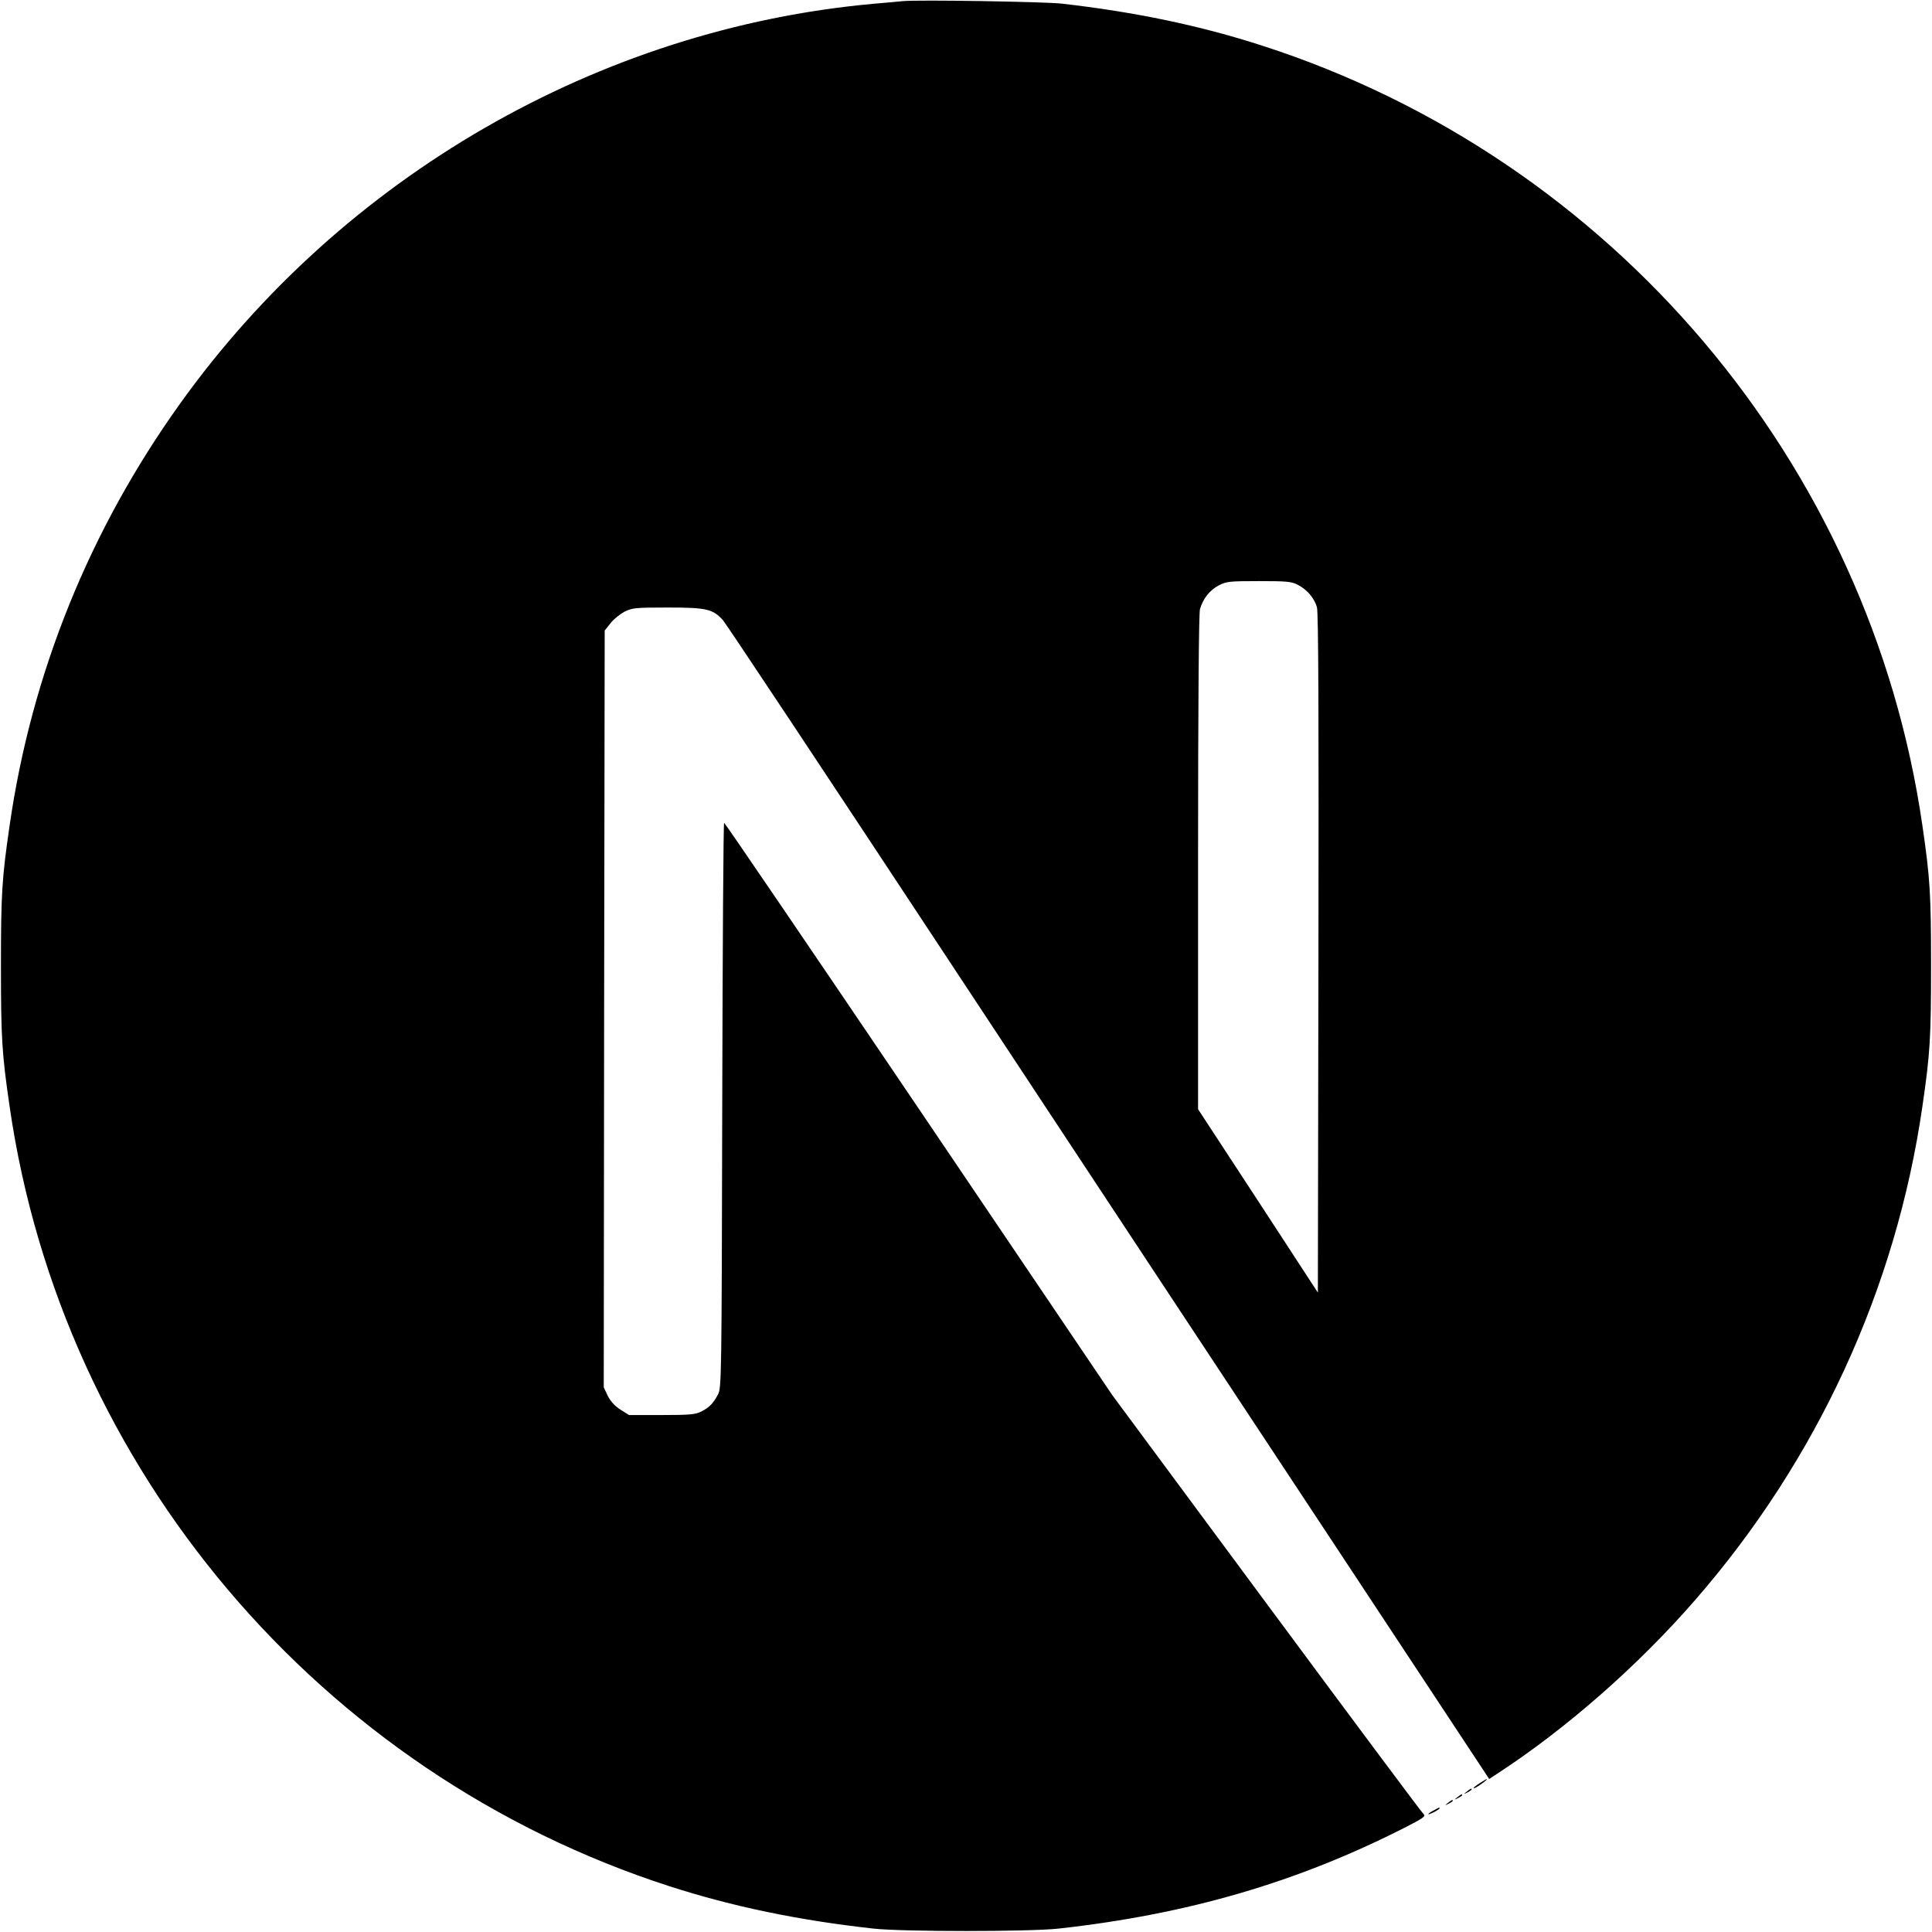
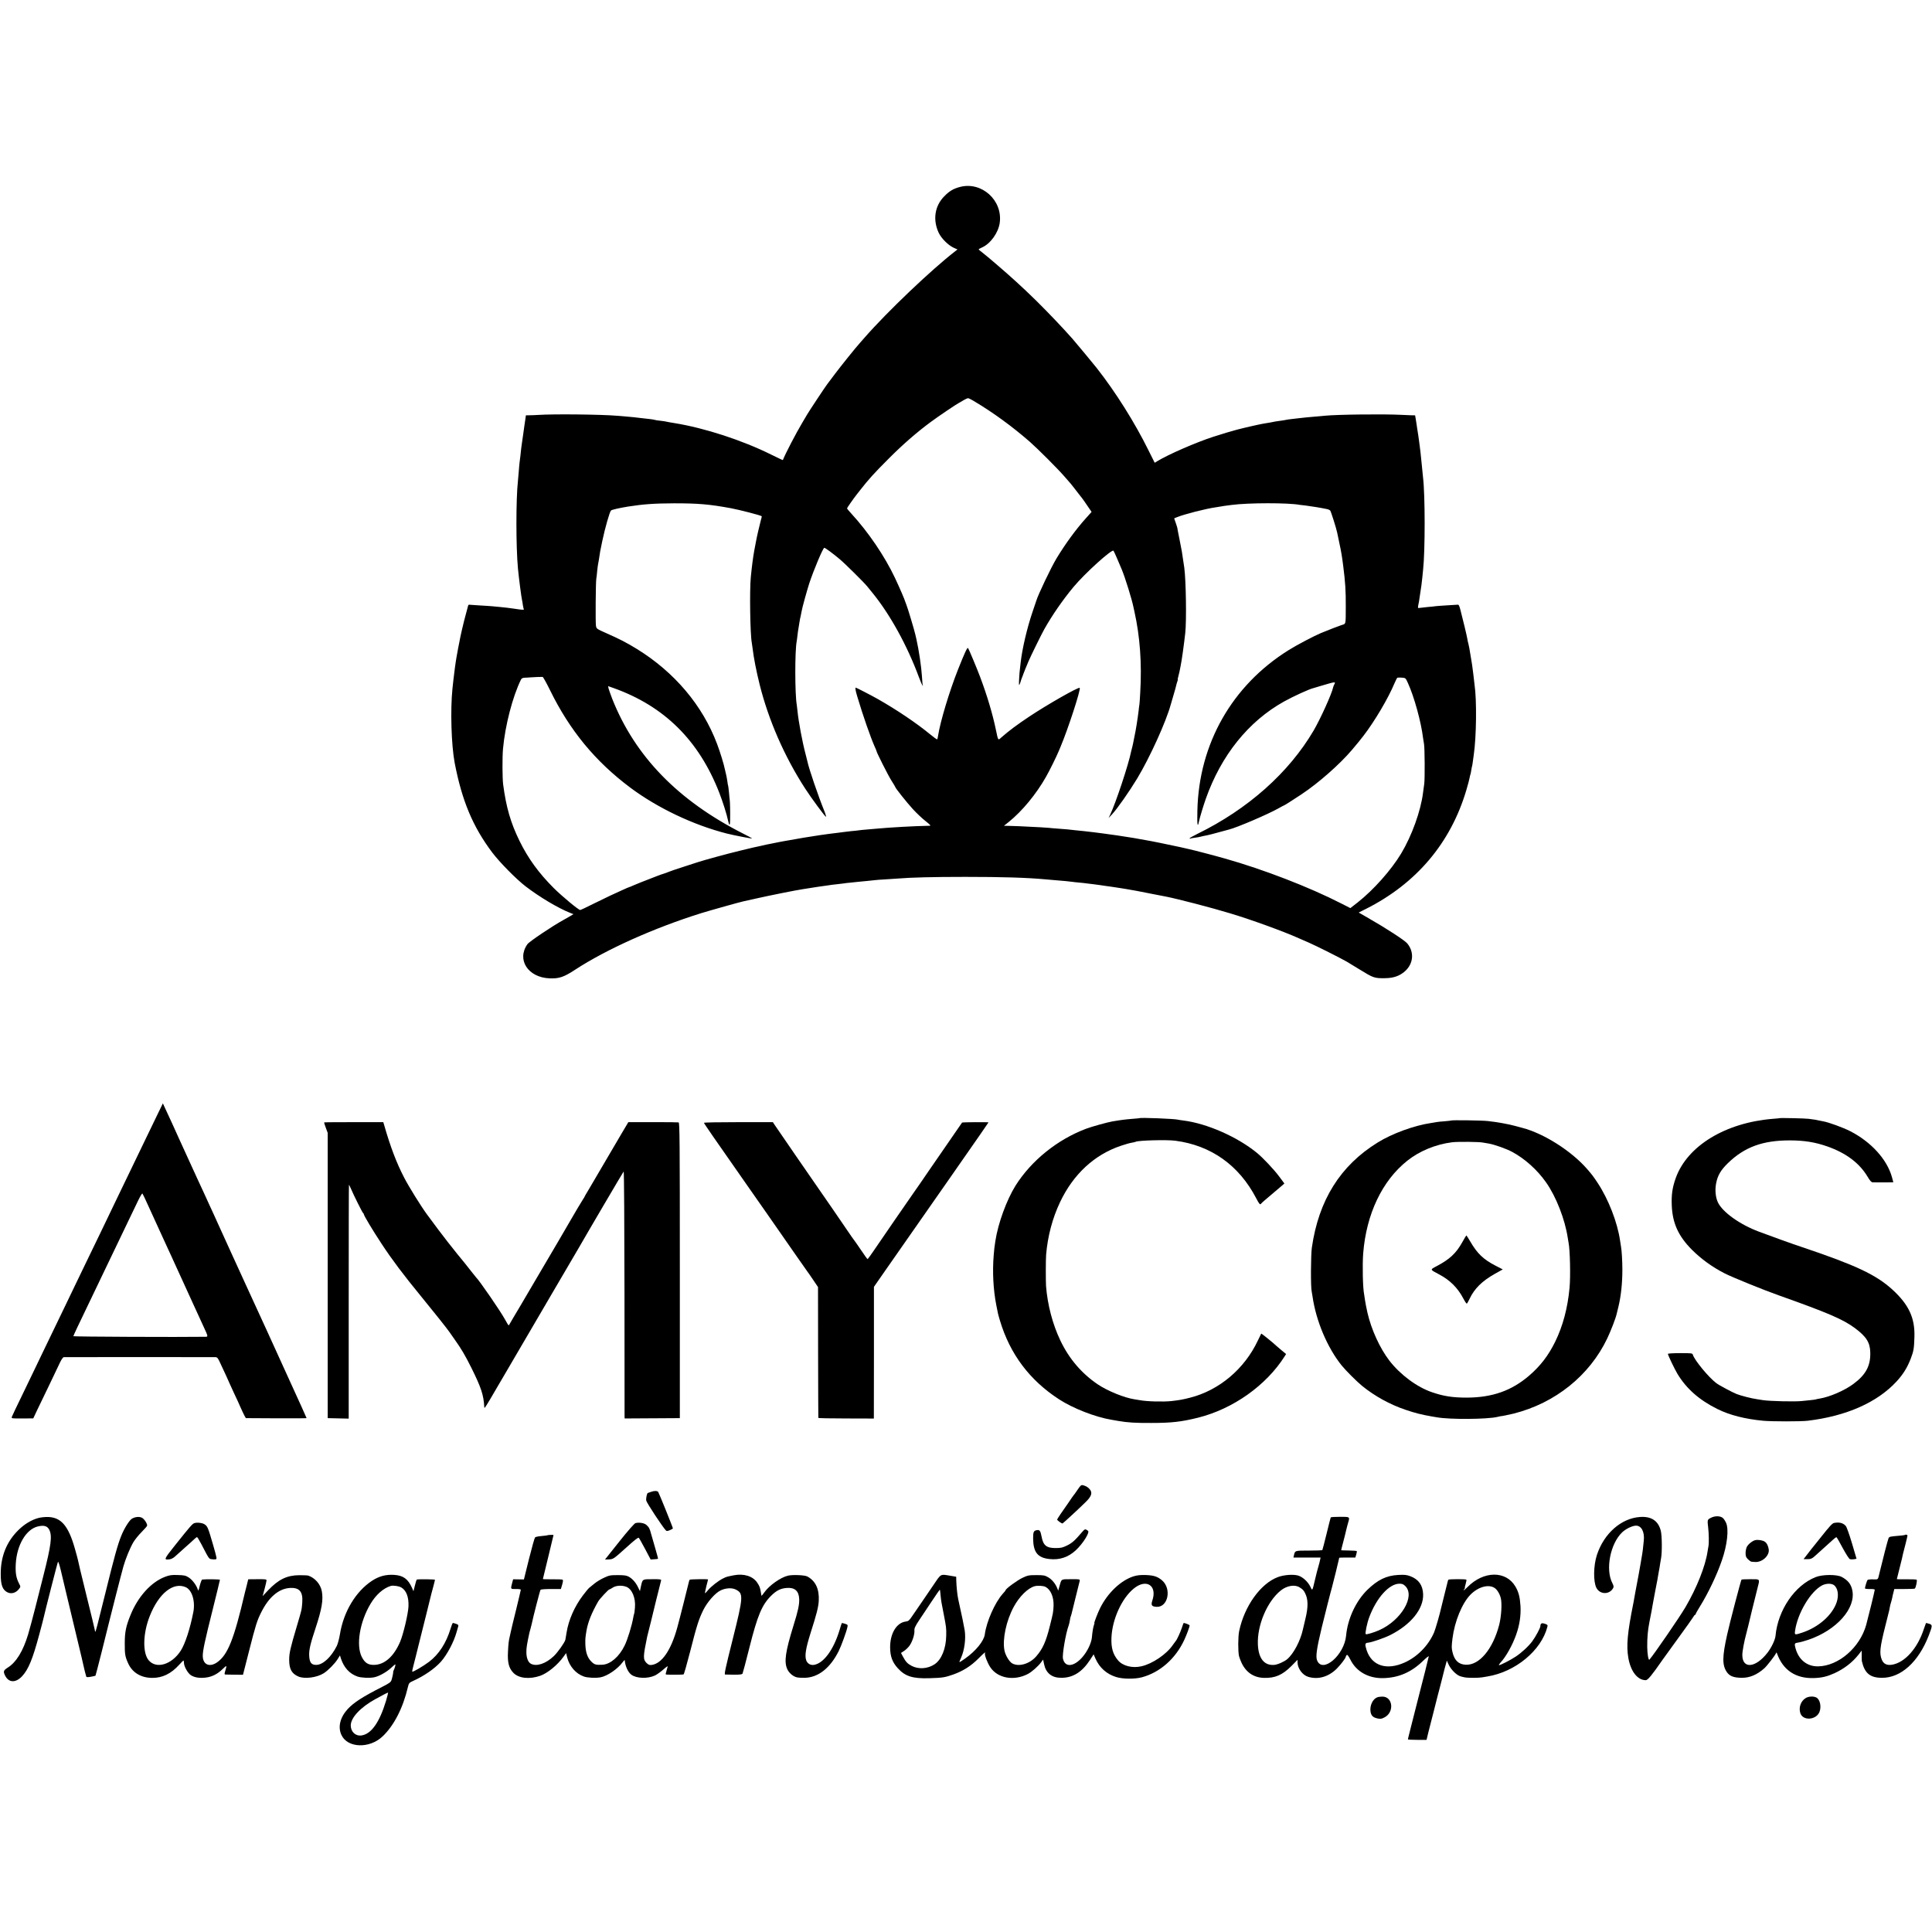
- <svg xmlns="http://www.w3.org/2000/svg" version="1.0" width="1024pt" height="1024pt" viewBox="0 0 1024 1024" preserveAspectRatio="xMidYMid meet">
-   <g transform="translate(0,1024) scale(0.1,-0.1)" fill="#000000" stroke="none">
-     <path d="M4785 10234 c-22 -2 -92 -9 -155 -14 -1453 -131 -2814 -915 -3676 -2120 -480 -670 -787 -1430 -903 -2235 -41 -281 -46 -364 -46 -745 0 -381 5 -464 46 -745 278 -1921 1645 -3535 3499 -4133 332 -107 682 -180 1080 -224 155 -17 825 -17 980 0 687 76 1269 246 1843 539 88 45 105 57 93 67 -8 6 -383 509 -833 1117 l-818 1105 -1025 1517 c-564 834 -1028 1516 -1032 1516 -4 1 -8 -673 -10 -1496 -3 -1441 -4 -1499 -22 -1533 -26 -49 -46 -69 -88 -91 -32 -16 -60 -19 -211 -19 l-173 0 -46 29 c-30 19 -52 44 -67 73 l-21 45 2 2005 3 2006 31 39 c16 21 50 48 74 61 41 20 57 22 230 22 204 0 238 -8 291 -66 15 -16 570 -852 1234 -1859 664 -1007 1572 -2382 2018 -3057 l810 -1227 41 27 c363 236 747 572 1051 922 647 743 1064 1649 1204 2615 41 281 46 364 46 745 0 381 -5 464 -46 745 -278 1921 -1645 3535 -3499 4133 -327 106 -675 179 -1065 223 -96 10 -757 21 -840 13z m2094 -3094 c48 -24 87 -70 101 -118 8 -26 10 -582 8 -1835 l-3 -1798 -317 486 -318 486 0 1307 c0 845 4 1320 10 1343 16 56 51 100 99 126 41 21 56 23 213 23 148 0 174 -2 207 -20z" />
-     <path d="M7843 789 c-35 -22 -46 -37 -15 -20 22 13 58 40 52 41 -3 0 -20 -10 -37 -21z" />
-     <path d="M7774 744 c-18 -14 -18 -15 4 -4 12 6 22 13 22 15 0 8 -5 6 -26 -11z" />
-     <path d="M7724 714 c-18 -14 -18 -15 4 -4 12 6 22 13 22 15 0 8 -5 6 -26 -11z" />
-     <path d="M7674 684 c-18 -14 -18 -15 4 -4 12 6 22 13 22 15 0 8 -5 6 -26 -11z" />
-     <path d="M7598 644 c-38 -20 -36 -28 2 -9 17 9 30 18 30 20 0 7 -1 6 -32 -11z" />
+ <svg xmlns="http://www.w3.org/2000/svg" version="1.0" width="2363pt" height="2363pt" viewBox="0 0 2363 2363" preserveAspectRatio="xMidYMid meet">
+   <g transform="translate(0,2363) scale(0.1,-0.1)" fill="#000000" stroke="none">
+     <path d="M11743 21344 c-81 -21 -132 -51 -194 -115 -117 -118 -142 -288 -68 -446 33 -70 119 -155 187 -185 l43 -19 -28 -22 c-288 -222 -833 -741 -1109 -1057 -21 -24 -47 -54 -57 -65 -51 -56 -233 -283 -306 -380 -45 -60 -88 -117 -94 -125 -19 -23 -230 -342 -244 -368 -7 -13 -35 -61 -62 -105 -73 -122 -203 -371 -236 -454 -1 -2 -64 28 -141 66 -354 176 -814 326 -1184 386 -19 3 -46 8 -60 10 -57 12 -76 15 -123 20 -28 3 -53 7 -56 9 -3 2 -33 7 -66 11 -33 3 -73 8 -90 10 -83 10 -126 15 -190 20 -38 3 -92 8 -120 10 -186 16 -771 23 -965 10 -30 -2 -76 -4 -101 -4 l-47 -1 -7 -52 c-4 -29 -9 -62 -11 -73 -2 -11 -8 -56 -14 -100 -6 -44 -13 -91 -15 -105 -6 -37 -15 -108 -20 -165 -3 -27 -7 -63 -10 -80 -2 -16 -7 -66 -10 -110 -4 -44 -8 -96 -10 -115 -25 -222 -25 -805 0 -1074 11 -115 42 -356 50 -386 2 -8 7 -35 10 -60 4 -24 9 -48 12 -53 5 -8 -28 -6 -117 8 -70 10 -111 15 -175 21 -38 3 -82 7 -96 9 -15 2 -82 6 -150 10 -68 4 -128 8 -133 9 -4 0 -10 -6 -11 -14 -2 -8 -14 -55 -28 -105 -29 -105 -66 -264 -81 -350 -3 -16 -8 -41 -11 -55 -4 -22 -9 -45 -21 -115 -9 -46 -33 -224 -38 -277 -3 -32 -8 -82 -12 -110 -27 -261 -14 -691 27 -908 89 -463 221 -779 458 -1095 92 -122 295 -328 411 -417 167 -128 394 -264 543 -323 l41 -16 -40 -24 c-21 -13 -57 -33 -79 -45 -139 -76 -421 -266 -444 -298 -134 -189 6 -407 270 -418 116 -5 176 15 314 106 383 250 968 512 1544 692 111 34 467 134 510 143 9 2 86 19 171 38 140 32 479 100 555 111 56 8 120 18 140 22 11 2 40 6 65 10 25 3 70 9 100 14 30 5 82 12 115 15 33 3 71 8 85 10 14 3 52 7 85 10 33 3 76 8 95 10 19 2 67 7 105 10 39 4 81 8 95 10 14 2 75 7 135 10 61 4 128 8 151 10 154 13 422 20 819 20 459 0 750 -9 980 -30 33 -3 85 -8 115 -10 102 -8 185 -16 210 -20 14 -2 55 -7 92 -10 37 -3 77 -8 90 -10 13 -2 50 -6 83 -10 32 -4 66 -8 75 -10 8 -1 42 -6 75 -11 33 -4 62 -8 65 -9 3 -1 30 -5 60 -9 30 -5 62 -10 71 -11 9 -2 34 -6 55 -9 74 -12 160 -28 309 -58 83 -16 161 -32 175 -34 143 -28 559 -136 786 -205 263 -79 659 -223 845 -307 24 -11 78 -34 119 -52 92 -40 394 -192 464 -233 28 -17 96 -58 151 -92 172 -106 184 -111 315 -109 104 1 178 27 243 84 105 93 117 235 29 341 -31 38 -264 189 -476 310 l-118 68 88 44 c618 311 1038 808 1229 1455 19 64 37 132 40 151 3 19 8 37 10 40 2 4 6 26 10 51 4 25 8 47 10 50 1 3 6 28 9 55 4 28 9 64 11 80 33 223 38 673 10 860 -2 17 -9 74 -15 129 -7 54 -13 106 -15 115 -1 9 -10 63 -20 121 -9 58 -20 119 -25 135 -5 17 -11 44 -13 60 -5 33 -57 251 -85 356 -14 53 -21 66 -35 63 -10 -1 -68 -5 -130 -8 -62 -4 -123 -8 -137 -10 -14 -3 -61 -7 -105 -11 -44 -4 -88 -9 -98 -11 -18 -3 -18 -1 -2 76 4 22 7 42 21 140 3 19 7 46 9 60 2 14 7 57 11 95 3 39 8 84 10 100 25 230 25 910 -1 1125 -2 19 -9 87 -15 150 -13 135 -20 196 -25 230 -2 14 -7 48 -10 75 -7 51 -9 68 -21 140 -4 22 -7 47 -8 55 -1 8 -6 36 -10 63 l-8 47 -52 1 c-28 1 -80 3 -116 5 -209 11 -778 5 -940 -11 -19 -2 -69 -6 -110 -10 -94 -8 -144 -13 -195 -19 -22 -3 -65 -8 -95 -11 -30 -3 -62 -8 -70 -10 -8 -2 -35 -7 -60 -10 -25 -3 -56 -8 -70 -10 -58 -12 -76 -15 -115 -21 -22 -3 -67 -12 -100 -19 -33 -8 -71 -16 -85 -19 -14 -3 -54 -12 -90 -21 -36 -9 -72 -18 -80 -20 -37 -9 -203 -58 -290 -87 -213 -69 -554 -218 -686 -299 l-31 -19 -76 152 c-168 340 -400 710 -634 1008 -31 40 -271 329 -298 359 -128 144 -295 319 -448 470 -103 100 -139 135 -239 226 -115 106 -356 313 -414 357 -24 18 -44 35 -44 38 0 3 17 13 38 22 106 45 204 183 220 305 36 274 -221 505 -485 437z m171 -2621 c231 -137 469 -311 681 -496 103 -91 343 -331 426 -427 35 -41 69 -79 74 -85 11 -13 50 -62 94 -120 17 -22 38 -49 47 -60 9 -11 38 -53 65 -93 l50 -73 -69 -77 c-125 -139 -254 -317 -360 -492 -68 -113 -227 -447 -248 -520 -2 -8 -22 -67 -44 -130 -66 -193 -128 -455 -146 -620 -3 -30 -7 -66 -9 -79 -3 -14 -7 -68 -10 -120 -4 -74 -3 -90 6 -71 6 14 12 32 14 40 2 8 9 29 16 45 7 17 13 32 13 35 1 5 47 120 67 165 25 59 162 338 192 390 98 174 228 361 357 516 141 169 469 465 489 443 4 -5 27 -54 50 -109 23 -55 46 -109 51 -120 40 -95 125 -367 144 -465 3 -14 7 -36 11 -50 68 -305 92 -633 71 -991 -4 -70 -8 -135 -10 -145 -2 -11 -7 -46 -10 -79 -12 -99 -34 -239 -51 -315 -3 -14 -8 -38 -11 -55 -2 -16 -10 -48 -15 -70 -6 -22 -12 -47 -14 -55 -31 -158 -189 -634 -257 -775 l-19 -40 43 46 c62 66 209 276 306 436 156 259 354 695 412 908 5 17 20 71 35 120 15 50 29 100 31 112 2 12 9 34 14 48 5 14 8 25 5 25 -2 0 1 15 6 33 5 17 12 46 15 62 3 17 9 48 14 70 13 60 40 253 57 405 16 151 9 634 -12 795 -6 45 -24 166 -30 200 -9 50 -24 129 -30 155 -20 100 -26 130 -25 132 0 2 -8 29 -19 61 l-20 57 36 15 c82 34 354 104 471 120 20 3 48 8 62 10 23 5 49 8 133 19 201 27 695 28 835 1 9 -1 44 -6 77 -9 57 -7 183 -27 252 -42 18 -3 37 -12 43 -19 9 -11 74 -216 85 -270 2 -11 13 -63 24 -115 27 -126 34 -170 50 -295 25 -194 32 -303 31 -490 -1 -235 4 -212 -54 -231 -44 -15 -132 -49 -250 -97 -76 -31 -301 -149 -394 -208 -693 -432 -1099 -1146 -1117 -1964 -4 -173 2 -216 19 -134 9 45 54 194 84 279 188 532 522 948 957 1190 111 62 312 154 360 164 6 2 51 15 100 30 170 50 174 51 154 14 -6 -11 -12 -27 -14 -36 -14 -73 -154 -383 -238 -527 -303 -516 -804 -962 -1424 -1265 -51 -25 -92 -49 -93 -53 0 -5 3 -6 8 -4 4 3 30 8 57 11 28 4 58 9 67 12 16 5 37 9 88 19 14 3 75 18 135 35 61 17 117 32 126 34 95 23 483 189 607 260 35 20 66 36 68 36 5 0 101 61 214 136 205 136 465 365 613 539 73 86 97 116 143 175 137 178 303 459 379 641 15 35 31 66 35 69 5 3 30 4 55 2 47 -4 47 -4 75 -66 77 -168 162 -479 185 -671 4 -27 9 -61 12 -75 9 -45 11 -424 3 -485 -5 -33 -12 -82 -15 -110 -27 -221 -136 -525 -268 -745 -122 -202 -336 -443 -531 -597 l-90 -70 -110 56 c-390 200 -951 417 -1426 551 -133 38 -388 104 -440 115 -8 2 -55 12 -105 24 -124 27 -371 78 -420 85 -22 3 -62 11 -90 16 -27 5 -63 12 -80 14 -160 25 -228 36 -274 41 -30 4 -62 8 -71 10 -10 2 -62 8 -116 15 -55 6 -112 13 -129 15 -16 2 -61 7 -100 10 -38 4 -83 9 -100 11 -16 2 -68 6 -115 9 -47 3 -98 8 -115 10 -27 3 -114 8 -365 20 -41 2 -99 4 -128 4 l-53 1 58 46 c164 132 336 340 455 550 48 84 129 249 158 319 4 11 15 36 23 55 90 213 249 701 233 717 -13 14 -396 -204 -615 -350 -149 -99 -255 -178 -343 -256 -43 -38 -38 -45 -68 96 -39 189 -106 414 -192 643 -38 102 -140 345 -148 354 -10 10 -39 -53 -124 -266 -105 -266 -214 -628 -242 -803 -3 -22 -8 -43 -11 -48 -2 -4 -41 24 -86 61 -163 135 -408 300 -642 433 -78 44 -262 139 -269 139 -9 0 -1 -43 21 -115 67 -226 163 -499 209 -602 13 -28 24 -54 24 -58 0 -16 144 -302 184 -364 25 -39 46 -74 46 -77 0 -12 140 -188 214 -269 42 -46 110 -111 152 -144 75 -61 75 -61 42 -61 -169 -3 -476 -20 -633 -35 -22 -2 -74 -7 -115 -10 -41 -3 -91 -8 -110 -11 -19 -3 -57 -7 -85 -9 -27 -3 -66 -7 -85 -10 -19 -2 -54 -7 -77 -10 -99 -12 -123 -15 -228 -30 -99 -14 -307 -49 -367 -61 -13 -2 -36 -6 -53 -9 -16 -3 -41 -8 -55 -10 -54 -11 -76 -15 -105 -21 -16 -3 -50 -10 -75 -15 -25 -6 -54 -12 -65 -15 -64 -13 -96 -20 -255 -59 -174 -42 -438 -115 -515 -140 -22 -8 -105 -35 -185 -60 -80 -26 -158 -52 -175 -60 -16 -7 -41 -16 -55 -20 -14 -4 -52 -17 -85 -30 -179 -69 -254 -99 -292 -116 -23 -11 -44 -19 -47 -19 -3 0 -42 -17 -88 -38 -46 -21 -112 -52 -148 -68 -35 -16 -129 -62 -208 -101 -79 -40 -149 -73 -156 -73 -20 0 -220 166 -323 268 -183 183 -313 361 -419 577 -108 221 -163 410 -200 690 -10 78 -11 331 -2 435 26 287 118 641 220 848 8 16 21 22 47 23 20 1 50 2 66 4 36 3 135 7 152 6 6 -1 47 -74 91 -164 241 -491 551 -868 979 -1189 334 -250 774 -459 1183 -563 92 -23 310 -65 310 -60 0 2 -51 29 -112 60 -796 404 -1322 946 -1600 1648 -21 55 -41 112 -45 127 l-5 28 68 -24 c620 -222 1042 -640 1291 -1279 42 -108 91 -261 108 -342 15 -68 24 -66 25 7 2 100 -1 227 -5 248 -1 9 -6 50 -9 91 -4 41 -9 77 -10 80 -2 3 -7 29 -10 56 -4 28 -11 66 -16 85 -5 19 -11 46 -14 60 -12 61 -57 209 -96 312 -177 470 -520 877 -981 1161 -124 76 -210 121 -374 193 -119 53 -120 54 -126 91 -7 39 -3 529 4 573 3 14 8 57 11 95 4 39 9 77 11 85 2 8 6 33 10 55 11 81 17 113 42 230 32 153 90 357 106 371 10 10 103 31 207 48 193 30 322 39 565 40 294 0 428 -11 695 -60 107 -20 365 -87 377 -98 1 -1 -4 -26 -13 -56 -15 -57 -50 -207 -57 -250 -3 -14 -12 -63 -21 -110 -16 -87 -30 -196 -43 -329 -16 -158 -8 -699 12 -802 2 -9 6 -40 10 -70 14 -117 44 -271 86 -441 109 -436 303 -881 557 -1273 74 -115 244 -345 254 -345 4 0 -2 24 -13 53 -86 213 -195 534 -214 625 -2 9 -12 51 -23 92 -38 142 -86 398 -98 524 -3 28 -7 62 -9 76 -23 126 -24 657 -1 775 2 11 7 45 10 76 4 31 8 66 11 77 2 11 7 42 11 69 5 26 8 50 9 53 1 3 4 19 8 35 4 17 9 42 11 56 7 45 64 250 94 344 55 165 168 435 184 435 11 0 101 -66 187 -138 64 -53 296 -283 336 -332 11 -14 38 -48 61 -75 218 -265 431 -652 574 -1040 18 -49 38 -94 43 -100 7 -7 8 -7 4 0 -3 6 -8 58 -11 115 -7 113 -37 317 -67 450 -6 25 -12 52 -14 60 -10 47 -92 322 -108 360 -5 14 -11 30 -13 35 -8 30 -70 174 -127 295 -126 267 -327 563 -536 790 -28 30 -51 58 -51 63 0 6 83 124 117 167 7 8 25 31 40 51 107 137 170 207 353 390 168 169 343 322 514 448 93 69 317 220 346 234 8 4 33 18 55 32 22 13 46 24 54 25 7 0 41 -16 75 -37z" />
+     <path d="M1912 9970 c-44 -91 -114 -237 -157 -325 -43 -88 -103 -214 -135 -280 -32 -66 -95 -196 -140 -290 -45 -93 -107 -222 -137 -285 -31 -63 -87 -180 -125 -260 -39 -80 -101 -208 -138 -285 -37 -77 -100 -207 -140 -290 -40 -82 -102 -211 -137 -285 -63 -130 -105 -218 -275 -570 -44 -91 -93 -192 -108 -225 -16 -33 -82 -171 -148 -307 -66 -135 -123 -255 -127 -267 -6 -20 -4 -21 128 -20 l134 1 43 92 c24 50 92 190 150 311 58 121 119 248 135 283 17 35 36 62 45 63 21 1 1818 1 1853 0 25 -1 32 -9 61 -73 18 -40 52 -113 75 -161 22 -49 41 -90 41 -92 0 -2 24 -54 53 -116 30 -63 67 -143 82 -179 16 -36 36 -78 45 -95 l17 -30 371 -2 c205 -1 372 0 372 2 0 3 -94 211 -209 462 -209 458 -241 529 -279 613 -11 25 -39 86 -62 135 -23 50 -111 241 -195 425 -84 184 -166 364 -183 400 -56 123 -130 285 -156 343 -14 31 -38 83 -52 115 -15 31 -39 84 -54 117 -15 33 -41 89 -57 125 -43 93 -129 278 -216 470 -41 91 -88 194 -105 230 -16 36 -52 115 -80 177 -29 61 -65 140 -81 175 l-29 63 -80 -165z m-102 -1080 c34 -74 96 -209 137 -300 42 -91 91 -199 110 -240 20 -41 54 -118 78 -170 23 -52 59 -131 80 -175 20 -44 82 -179 137 -300 55 -121 117 -256 138 -301 56 -121 57 -124 23 -124 -316 -5 -1618 1 -1616 7 3 13 69 153 187 397 58 120 106 219 106 221 0 1 45 96 101 211 56 115 116 241 134 279 18 39 75 158 127 265 52 107 114 237 138 287 25 51 47 89 52 85 4 -4 35 -68 68 -142z" />
+     <path d="M13937 9954 c-1 -1 -38 -5 -82 -8 -96 -8 -138 -13 -250 -32 -59 -10 -251 -63 -320 -89 -353 -133 -670 -389 -864 -696 -109 -175 -214 -461 -247 -679 -12 -81 -14 -94 -20 -170 -17 -201 -6 -423 32 -615 19 -100 20 -105 44 -186 122 -409 363 -731 725 -965 170 -110 441 -216 640 -249 11 -2 47 -8 80 -14 116 -20 212 -26 405 -25 247 0 371 14 575 65 427 107 833 395 1058 751 l17 27 -58 48 c-31 26 -59 50 -62 53 -25 26 -181 152 -184 149 -2 -2 -20 -40 -41 -84 -163 -348 -474 -610 -830 -700 -91 -23 -116 -28 -225 -41 -101 -11 -303 -6 -391 11 -13 3 -41 7 -62 10 -126 19 -329 102 -449 182 -198 134 -352 313 -459 538 -95 199 -157 436 -175 665 -4 63 -4 326 1 385 19 224 77 445 170 641 162 343 423 584 750 692 50 17 107 33 129 36 21 4 42 8 46 11 28 17 381 27 485 13 438 -57 780 -301 990 -705 37 -71 48 -83 60 -64 3 6 58 54 123 108 64 54 127 107 139 118 l22 20 -64 86 c-64 86 -195 225 -270 287 -240 197 -613 361 -900 397 -27 3 -57 8 -65 10 -45 12 -463 28 -473 19z" />
+     <path d="M21767 9954 c-1 -1 -38 -5 -82 -8 -582 -47 -1048 -331 -1189 -724 -41 -114 -54 -202 -49 -332 8 -219 80 -378 247 -546 116 -115 247 -210 399 -288 94 -48 470 -201 662 -269 605 -215 788 -294 931 -400 140 -104 186 -176 189 -297 5 -164 -54 -275 -208 -388 -110 -81 -289 -158 -412 -178 -22 -3 -43 -8 -46 -10 -4 -2 -37 -6 -75 -10 -38 -3 -82 -8 -99 -10 -81 -9 -386 -2 -472 11 -18 3 -50 8 -70 11 -72 10 -199 43 -253 64 -51 20 -214 107 -248 133 -91 68 -265 278 -286 345 -7 22 -11 22 -157 22 -82 0 -149 -4 -149 -9 0 -16 80 -183 117 -245 110 -182 267 -320 489 -430 149 -74 338 -122 559 -143 106 -10 463 -10 545 0 473 57 850 224 1087 481 80 87 131 170 172 276 37 95 42 129 46 270 7 231 -69 393 -268 576 -201 183 -447 299 -1107 521 -124 41 -351 123 -525 188 -234 87 -448 240 -504 360 -28 60 -37 149 -22 228 18 98 56 164 144 250 204 198 427 280 762 279 178 -1 306 -22 455 -74 230 -81 393 -204 492 -370 29 -49 46 -68 62 -69 31 -1 197 -1 227 0 l26 1 -17 63 c-60 216 -252 428 -507 560 -90 46 -265 110 -333 122 -19 3 -42 8 -50 10 -20 6 -64 13 -130 21 -48 6 -348 12 -353 8z" />
+     <path d="M17749 9925 c-2 -1 -38 -6 -79 -9 -41 -3 -86 -7 -100 -10 -14 -3 -43 -7 -65 -11 -207 -30 -478 -129 -655 -239 -457 -282 -722 -706 -805 -1286 -13 -90 -15 -484 -2 -535 2 -11 7 -41 11 -66 43 -296 180 -621 355 -839 49 -61 184 -196 251 -251 156 -126 339 -227 531 -292 118 -40 198 -60 319 -81 19 -3 49 -8 65 -11 156 -28 613 -25 740 5 22 5 40 9 40 9 0 -3 98 17 160 32 508 129 926 465 1143 919 46 97 105 250 116 303 3 12 12 51 21 86 31 128 48 287 48 451 0 108 -8 240 -17 285 -2 11 -7 43 -11 70 -32 224 -142 506 -273 705 -57 86 -68 100 -132 174 -191 219 -528 433 -790 501 -8 2 -46 13 -85 23 -82 23 -228 49 -340 61 -78 8 -439 13 -446 6z m391 -270 c14 -3 43 -8 65 -11 68 -11 217 -63 293 -104 153 -83 305 -219 412 -372 122 -173 231 -451 265 -678 3 -20 8 -47 10 -60 18 -88 25 -412 12 -550 -23 -249 -82 -469 -176 -661 -84 -170 -180 -295 -318 -414 -215 -185 -452 -268 -763 -269 -170 0 -280 16 -423 65 -185 62 -392 216 -525 389 -115 150 -220 379 -267 585 -14 61 -26 125 -31 160 -3 22 -7 49 -9 61 -17 80 -23 358 -12 504 38 481 232 889 539 1133 149 119 348 201 548 226 70 9 339 6 380 -4z" />
+     <path d="M17884 8435 c-75 -134 -153 -207 -312 -291 -84 -44 -85 -40 28 -100 135 -71 230 -166 299 -298 19 -36 37 -63 42 -60 4 2 19 28 33 58 59 125 152 217 309 306 l97 54 -89 46 c-149 77 -223 148 -310 298 -23 39 -44 72 -46 72 -2 0 -25 -38 -51 -85z" />
+     <path d="M3965 9902 c-2 -2 7 -32 20 -66 l23 -62 0 -1744 0 -1745 129 -3 128 -3 0 1431 c0 786 1 1430 3 1430 1 0 12 -21 23 -46 36 -85 143 -299 151 -302 4 -2 8 -8 8 -13 0 -16 106 -193 218 -363 124 -189 265 -377 480 -639 157 -192 324 -401 352 -443 8 -12 35 -51 60 -86 79 -110 131 -198 205 -347 120 -242 150 -332 158 -478 0 -7 2 -13 4 -13 3 0 44 64 72 113 10 18 49 84 86 147 37 63 75 129 85 145 9 17 133 228 275 470 141 242 281 481 310 530 125 214 202 346 255 435 31 52 68 115 82 140 69 122 529 905 536 912 5 5 9 -663 10 -1484 0 -821 1 -1503 1 -1515 l1 -22 337 2 338 2 0 1807 c0 1599 -2 1807 -15 1810 -8 2 -150 4 -315 3 l-300 0 -86 -145 c-107 -181 -322 -547 -348 -593 -11 -19 -38 -65 -60 -102 -23 -37 -41 -69 -41 -71 0 -3 -8 -17 -19 -32 -17 -26 -101 -166 -144 -242 -11 -19 -87 -150 -169 -290 -83 -140 -198 -336 -256 -435 -146 -250 -255 -434 -280 -475 -12 -19 -29 -50 -39 -67 -9 -18 -19 -33 -22 -33 -3 0 -24 33 -45 73 -55 101 -318 483 -356 517 -3 3 -30 37 -60 75 -29 39 -105 133 -169 210 -63 77 -166 210 -230 295 -63 85 -126 171 -141 190 -66 89 -220 336 -276 445 -93 178 -170 381 -244 640 l-12 40 -360 0 c-198 0 -361 -1 -363 -3z" />
+     <path d="M8610 9897 c0 -8 127 -191 530 -767 18 -25 121 -173 231 -330 109 -157 203 -292 209 -300 10 -15 101 -145 160 -230 71 -102 130 -186 137 -195 5 -5 35 -50 68 -98 l60 -89 1 -796 c1 -439 2 -800 3 -804 0 -4 154 -7 340 -7 l339 -1 1 805 0 806 137 197 c301 430 418 599 609 872 109 157 212 303 227 325 15 22 42 60 59 85 202 289 369 529 369 532 0 5 -318 3 -323 -2 -5 -6 -301 -435 -392 -568 -87 -128 -177 -258 -205 -297 -33 -46 -413 -597 -487 -707 -37 -54 -69 -98 -72 -98 -3 0 -40 50 -81 112 -41 61 -80 116 -85 122 -6 6 -47 66 -92 132 -83 123 -275 401 -333 484 -38 53 -528 765 -551 800 l-16 25 -422 0 c-231 0 -421 -3 -421 -8z" />
+     <path d="M13179 5408 c-24 -35 -45 -65 -49 -68 -3 -3 -30 -41 -59 -85 -30 -44 -74 -108 -98 -141 -23 -34 -43 -65 -43 -70 0 -10 56 -50 66 -47 7 2 214 193 285 264 65 64 80 105 55 144 -19 29 -51 50 -88 59 -25 6 -31 0 -69 -56z" />
+     <path d="M7965 5384 c-22 -7 -41 -14 -41 -14 -11 -1 -25 -68 -20 -93 5 -28 199 -322 240 -365 10 -10 19 -10 49 3 20 8 37 18 37 22 0 11 -172 437 -180 446 -13 14 -46 15 -85 1z" />
+     <path d="M20928 5067 c-47 -24 -47 -23 -35 -127 8 -66 10 -185 3 -220 -3 -14 -7 -43 -11 -65 -26 -179 -132 -446 -271 -683 -73 -124 -381 -572 -440 -641 -12 -13 -26 69 -27 154 -1 117 7 205 27 307 8 40 20 100 26 133 5 33 12 71 15 85 3 14 14 75 25 135 12 61 24 124 27 140 4 17 7 37 8 45 1 8 7 42 13 75 7 33 14 78 17 100 4 22 8 51 11 65 14 70 12 279 -3 337 -31 123 -116 179 -255 169 -230 -16 -440 -202 -526 -463 -43 -130 -46 -326 -7 -403 43 -84 160 -86 205 -4 9 16 7 28 -9 60 -88 168 -26 484 120 623 46 43 125 81 169 81 66 0 106 -76 95 -182 -10 -102 -15 -144 -19 -163 -2 -11 -7 -40 -11 -65 -4 -25 -9 -54 -11 -65 -2 -11 -13 -72 -24 -135 -12 -63 -27 -146 -35 -185 -7 -38 -16 -86 -19 -105 -3 -19 -7 -44 -10 -55 -71 -354 -86 -515 -60 -663 29 -165 112 -272 213 -272 25 0 72 57 206 250 11 16 96 133 188 260 93 127 176 244 185 260 9 17 20 30 25 30 4 0 7 4 7 9 0 5 23 47 52 93 101 163 207 385 268 563 66 190 87 382 51 460 -10 22 -27 48 -38 58 -31 27 -95 29 -145 4z" />
+     <path d="M471 5064 c-86 -23 -171 -74 -247 -149 -144 -142 -217 -324 -215 -540 0 -131 22 -190 81 -220 49 -25 106 -8 144 43 19 25 19 26 -2 66 -35 68 -45 129 -39 240 13 231 128 425 273 457 74 17 114 4 137 -42 37 -76 23 -186 -73 -564 -27 -104 -72 -282 -100 -395 -29 -113 -67 -257 -86 -320 -62 -205 -145 -341 -249 -406 -53 -34 -57 -47 -33 -97 44 -89 129 -93 208 -9 77 82 130 211 210 510 28 103 52 196 54 207 12 57 168 671 175 682 4 8 19 -37 35 -104 30 -130 88 -370 200 -838 41 -170 77 -321 79 -335 5 -25 25 -105 32 -126 2 -8 18 -9 57 -2 29 5 54 11 56 13 3 2 147 570 157 618 11 48 167 660 184 717 27 96 83 231 122 297 19 32 64 88 102 126 37 37 67 72 67 78 0 27 -36 81 -63 95 -33 18 -87 12 -125 -12 -33 -22 -94 -120 -130 -211 -43 -107 -84 -255 -192 -693 -100 -405 -120 -483 -125 -478 -2 2 -5 17 -8 33 -3 17 -44 188 -92 380 -87 353 -103 422 -111 462 -2 12 -20 78 -39 145 -78 274 -166 378 -325 384 -36 1 -89 -4 -119 -12z" />
+     <path d="M16276 5071 c-2 -3 -25 -94 -51 -201 -26 -107 -50 -197 -52 -200 -2 -2 -76 -5 -164 -5 -173 0 -169 1 -183 -57 l-6 -28 166 0 166 0 -7 -32 c-3 -18 -13 -53 -20 -78 -8 -25 -26 -94 -40 -155 -35 -149 -33 -145 -57 -94 -30 63 -96 123 -152 139 -61 17 -174 8 -246 -19 -212 -79 -410 -355 -474 -661 -14 -65 -15 -245 -2 -305 4 -16 17 -52 30 -80 55 -119 150 -184 277 -187 135 -3 222 34 332 143 l77 78 0 -32 c1 -74 61 -155 130 -176 123 -37 249 0 350 100 52 53 110 130 110 146 0 5 5 14 11 20 8 8 20 -7 46 -57 72 -145 220 -228 398 -225 190 4 346 71 490 211 40 39 72 63 70 55 -6 -31 -64 -262 -140 -556 -42 -165 -78 -307 -80 -315 -2 -8 -10 -43 -19 -76 -9 -34 -16 -65 -16 -68 0 -3 51 -6 114 -6 l114 0 21 88 c12 48 42 166 67 262 24 96 46 182 48 190 2 8 14 51 25 95 12 44 24 91 27 105 3 14 17 71 32 127 l28 102 22 -48 c23 -51 79 -112 124 -135 14 -8 46 -17 70 -21 46 -9 177 -8 218 0 14 2 41 7 60 10 344 55 663 319 736 609 5 21 1 25 -31 36 -39 13 -54 5 -55 -29 0 -22 -57 -128 -99 -185 -46 -62 -130 -140 -203 -188 -66 -44 -198 -111 -205 -104 -3 2 7 17 21 33 64 67 146 214 190 340 42 118 59 234 53 348 -7 110 -22 172 -62 240 -116 197 -389 194 -587 -7 -36 -37 -63 -53 -38 -23 7 8 10 15 7 15 -3 0 1 21 9 46 7 26 12 50 9 53 -5 9 -211 8 -220 0 -3 -4 -7 -15 -9 -25 -2 -11 -21 -84 -41 -164 -20 -80 -38 -153 -40 -162 -13 -63 -68 -254 -85 -294 -69 -160 -204 -298 -360 -368 -220 -99 -400 -41 -464 148 -24 74 -22 91 13 94 45 3 201 57 273 93 255 128 411 321 404 501 -4 109 -55 181 -155 219 -48 18 -70 20 -151 16 -144 -8 -249 -59 -376 -182 -140 -137 -241 -353 -260 -560 -22 -238 -287 -466 -354 -305 -20 47 -7 141 55 400 30 125 118 472 126 495 8 25 89 354 89 362 0 2 44 3 98 3 l99 0 11 37 c6 20 9 39 6 42 -2 3 -46 6 -97 7 -51 1 -93 2 -93 3 -1 0 9 43 23 94 13 50 31 119 38 152 8 33 19 76 25 95 20 69 22 68 -100 68 -61 0 -112 -3 -114 -7z m913 -841 c123 -124 -52 -419 -319 -538 -65 -29 -159 -57 -166 -49 -10 10 16 135 43 207 89 238 244 410 370 410 33 0 48 -6 72 -30z m-1292 -16 c38 -24 48 -35 65 -69 39 -75 40 -170 3 -320 -19 -78 -23 -95 -30 -127 -30 -136 -112 -293 -190 -360 -35 -31 -119 -68 -160 -71 -121 -10 -192 77 -200 247 -11 236 113 529 280 663 74 60 174 76 232 37z m2380 -4 c34 -20 67 -75 80 -131 15 -68 5 -220 -20 -320 -78 -301 -245 -500 -412 -490 -86 5 -137 54 -160 155 -12 51 -12 63 0 166 26 208 117 431 220 536 93 94 217 130 292 84z" />
+     <path d="M2375 5000 c-23 -9 -50 -39 -234 -270 -138 -173 -141 -181 -67 -172 19 2 48 17 67 35 20 18 73 66 119 107 47 41 98 87 114 103 16 15 32 27 36 27 4 0 28 -39 53 -87 94 -181 92 -178 123 -183 16 -3 38 -4 50 -2 20 3 18 10 -32 185 -59 203 -66 220 -103 244 -28 18 -94 25 -126 13z" />
+     <path d="M7772 5001 c-13 -4 -91 -92 -197 -225 -96 -120 -175 -219 -175 -220 0 -1 23 0 51 1 51 4 55 7 202 139 107 97 152 133 160 125 6 -6 41 -68 78 -138 l67 -127 44 3 c24 1 44 4 46 6 2 1 -13 58 -33 126 -20 68 -43 148 -51 177 -17 65 -25 81 -57 110 -25 24 -90 35 -135 23z" />
+     <path d="M22432 5003 c-21 -4 -54 -40 -152 -163 -19 -24 -55 -69 -80 -100 -25 -30 -67 -83 -93 -118 l-48 -62 48 0 c41 0 54 6 88 36 82 73 188 169 223 201 20 18 39 33 42 33 4 0 39 -59 77 -132 42 -77 78 -134 89 -138 11 -3 33 -4 50 -1 l31 6 -56 190 c-34 113 -65 200 -76 212 -34 37 -79 48 -143 36z" />
+     <path d="M13237 4894 c-92 -108 -124 -136 -185 -166 -55 -27 -75 -32 -141 -32 -112 0 -152 32 -172 142 -13 69 -24 83 -57 77 -40 -7 -46 -20 -46 -103 2 -167 55 -234 197 -250 125 -15 234 22 325 107 88 82 174 220 149 238 -32 25 -39 24 -70 -13z" />
+     <path d="M6695 4852 c-1 -2 -34 -5 -71 -9 -38 -3 -74 -10 -80 -17 -6 -6 -39 -124 -74 -263 l-62 -251 -66 1 -66 1 -13 -49 c-19 -73 -19 -71 47 -70 34 1 60 -3 60 -9 0 -5 -27 -118 -59 -250 -33 -133 -62 -252 -64 -266 -3 -14 -8 -36 -11 -50 -14 -58 -18 -91 -23 -191 -7 -132 10 -200 65 -258 65 -69 198 -83 330 -37 90 32 211 131 285 234 l31 43 13 -53 c28 -109 106 -199 204 -233 43 -16 145 -21 204 -10 82 15 209 101 270 184 14 19 25 31 26 25 6 -72 40 -147 81 -177 63 -47 202 -51 290 -9 24 12 70 45 103 74 36 32 56 45 51 33 -4 -11 -9 -28 -11 -38 -2 -10 -7 -27 -10 -38 -4 -10 -3 -19 2 -20 43 -4 207 -3 214 2 6 3 41 129 80 279 81 319 106 396 161 508 49 99 147 210 212 240 62 30 137 34 184 11 97 -48 95 -85 -37 -611 -89 -355 -105 -428 -92 -429 9 -1 58 -1 110 -2 72 0 97 3 103 14 4 8 42 149 83 314 101 401 155 528 269 640 63 62 114 87 187 93 100 8 150 -37 154 -136 2 -69 -13 -142 -71 -327 -98 -317 -115 -439 -76 -528 21 -48 70 -90 117 -102 17 -4 59 -7 94 -6 167 2 314 117 419 327 31 62 94 234 106 291 7 29 5 32 -29 43 -20 7 -38 10 -39 8 -2 -1 -15 -43 -30 -93 -73 -237 -195 -401 -312 -418 -43 -6 -80 17 -94 58 -19 58 -4 148 55 335 74 231 94 312 99 388 8 146 -38 245 -139 300 -32 18 -183 24 -239 10 -90 -22 -226 -118 -287 -203 -18 -25 -33 -44 -35 -42 -1 1 -5 20 -8 42 -9 57 -16 75 -44 117 -53 80 -163 115 -287 91 -92 -19 -84 -16 -130 -38 -56 -27 -149 -99 -187 -146 -17 -21 -33 -37 -35 -35 -2 2 5 40 16 84 12 44 21 82 21 84 0 6 -218 3 -224 -3 -4 -4 -8 -15 -10 -25 -8 -36 -117 -470 -142 -559 -77 -281 -190 -444 -316 -459 -24 -3 -38 3 -60 24 -44 44 -43 77 7 320 2 8 13 53 25 100 12 47 23 92 25 100 5 26 116 474 121 490 3 13 -12 16 -107 15 -125 0 -119 3 -140 -88 l-12 -58 -24 49 c-27 57 -69 104 -115 129 -26 14 -56 18 -133 18 -92 0 -105 -3 -169 -33 -39 -18 -90 -49 -115 -70 -25 -20 -54 -44 -64 -52 -10 -8 -46 -51 -78 -94 -101 -133 -175 -300 -199 -452 -6 -38 -13 -78 -15 -89 -7 -33 -93 -155 -143 -202 -97 -92 -210 -129 -279 -92 -34 18 -55 73 -55 142 0 54 6 92 37 237 3 14 10 39 15 55 5 17 11 41 14 55 12 64 100 406 107 415 4 6 58 10 128 10 l121 0 16 54 c10 34 12 56 6 60 -6 3 -62 6 -126 5 -64 -1 -116 1 -116 3 0 2 29 123 65 268 36 146 65 267 65 270 0 4 -70 2 -75 -3z m966 -630 c69 -27 115 -136 105 -253 -3 -38 -7 -73 -10 -77 -2 -4 -7 -23 -10 -42 -16 -96 -70 -274 -107 -348 -66 -135 -173 -227 -269 -233 -82 -4 -99 0 -138 39 -49 49 -72 119 -73 227 -1 55 2 78 15 155 19 105 63 214 143 354 17 30 125 146 136 146 5 0 21 9 36 19 41 29 114 35 172 13z" />
+     <path d="M23299 4856 c-2 -2 -38 -7 -79 -10 -105 -9 -111 -11 -121 -28 -7 -12 -76 -279 -114 -438 -17 -73 -12 -69 -77 -67 -33 1 -63 -2 -67 -8 -8 -11 -31 -86 -31 -102 0 -5 27 -9 60 -8 37 1 60 -3 60 -9 0 -13 -82 -347 -105 -430 -77 -277 -338 -502 -586 -507 -137 -3 -241 81 -279 224 -13 47 -10 59 13 63 55 10 81 17 145 38 347 118 584 387 537 607 -16 75 -53 121 -130 162 -59 32 -235 31 -317 -2 -256 -100 -463 -404 -492 -719 -4 -48 -50 -144 -98 -206 -146 -188 -308 -202 -308 -27 0 44 24 172 50 266 10 39 21 81 24 95 5 25 80 332 114 465 27 106 32 100 -86 100 -57 0 -107 -2 -112 -5 -6 -4 -146 -536 -175 -670 -62 -277 -62 -378 -3 -463 35 -49 85 -67 183 -68 97 0 185 37 275 117 34 31 133 159 142 184 5 12 7 11 13 -5 74 -205 231 -308 456 -299 96 4 157 19 246 59 119 55 217 130 295 228 l38 49 0 -61 c0 -34 1 -64 2 -68 34 -149 101 -204 247 -204 231 -1 446 194 571 517 47 123 47 130 5 144 -20 7 -38 10 -39 8 -1 -1 -13 -34 -26 -73 -77 -237 -233 -411 -390 -436 -63 -10 -104 11 -124 62 -31 76 -23 150 41 404 24 99 47 189 50 200 2 11 6 30 8 42 2 12 8 37 14 55 6 18 12 44 15 58 2 14 9 43 15 65 l10 40 121 0 c67 0 125 2 129 5 14 9 33 103 23 109 -6 3 -62 6 -126 5 -64 -1 -116 0 -116 2 0 2 17 71 62 249 5 22 11 48 13 59 3 10 16 63 30 117 14 54 25 102 25 108 0 10 -22 15 -31 7z m-870 -612 c50 -35 64 -124 35 -211 -54 -158 -222 -306 -423 -372 -91 -30 -93 -29 -86 22 30 215 188 481 330 556 48 25 112 27 144 5z" />
+     <path d="M21470 4793 c-34 -7 -87 -48 -105 -83 -8 -16 -15 -50 -15 -75 0 -38 5 -52 29 -76 16 -16 35 -29 43 -30 7 0 24 -2 38 -3 89 -10 185 76 173 154 -6 43 -24 78 -48 94 -26 17 -79 26 -115 19z" />
+     <path d="M2021 4345 c-172 -64 -334 -243 -425 -469 -55 -135 -70 -208 -70 -341 -1 -136 4 -166 41 -248 51 -114 156 -178 294 -179 126 -1 232 51 333 163 24 27 47 49 50 49 3 0 6 -13 6 -28 0 -42 45 -124 83 -150 44 -29 106 -40 185 -30 75 9 143 43 206 105 51 49 52 48 32 -20 -12 -40 -12 -47 0 -48 8 0 59 -1 115 -2 l101 -1 74 290 c80 315 98 374 151 478 90 179 208 281 339 293 124 11 171 -41 161 -177 -7 -93 -6 -85 -66 -288 -80 -269 -94 -331 -94 -412 0 -114 30 -169 112 -205 75 -33 226 -14 311 40 52 33 136 118 170 173 l28 45 12 -39 c37 -111 105 -185 201 -219 43 -16 149 -21 204 -10 58 11 151 62 208 115 55 51 58 52 51 24 -4 -16 -11 -38 -17 -49 -6 -11 -9 -21 -8 -23 3 -3 -8 -60 -20 -99 -9 -28 -25 -39 -117 -86 -240 -122 -346 -191 -421 -272 -92 -102 -120 -218 -75 -315 74 -161 344 -170 504 -17 138 131 249 346 309 603 12 48 15 53 64 75 135 61 261 148 339 234 77 87 160 244 193 365 7 25 15 55 19 66 5 18 1 24 -25 33 -18 6 -35 11 -40 11 -4 0 -17 -33 -29 -72 -53 -175 -143 -313 -263 -404 -72 -54 -197 -127 -205 -120 -2 3 5 42 18 87 12 44 23 89 25 98 2 9 17 72 35 141 17 69 33 132 35 140 2 8 29 116 60 240 31 124 58 233 60 243 2 10 13 51 25 93 11 41 20 78 20 82 0 6 -193 9 -221 3 -4 0 -15 -33 -24 -72 l-18 -71 -18 42 c-49 109 -108 151 -219 158 -101 6 -183 -16 -268 -71 -201 -131 -351 -381 -395 -659 -9 -53 -26 -116 -38 -140 -69 -137 -169 -229 -249 -231 -60 -1 -83 26 -88 106 -5 71 12 147 77 342 77 233 97 348 77 454 -16 85 -83 162 -166 190 -8 3 -58 5 -110 5 -151 -1 -255 -52 -382 -186 l-66 -70 24 88 c13 49 24 96 24 105 0 13 -17 15 -112 14 l-112 -1 -18 -74 c-11 -41 -21 -82 -23 -90 -133 -570 -209 -761 -340 -852 -94 -65 -175 -27 -175 81 0 63 26 185 121 563 49 197 89 361 89 366 0 6 -162 9 -216 3 -7 0 -20 -34 -30 -73 -17 -70 -18 -72 -27 -43 -17 50 -66 114 -110 142 -36 23 -55 27 -132 29 -75 3 -101 -1 -154 -21z m249 -127 c78 -33 120 -170 95 -303 -40 -206 -100 -389 -154 -474 -111 -172 -300 -228 -393 -117 -76 91 -70 331 14 541 109 276 286 418 438 353z m2638 -4 c62 -36 93 -118 88 -233 -4 -90 -63 -339 -102 -431 -77 -181 -192 -282 -320 -283 -72 -1 -112 25 -149 97 -72 143 -26 427 107 650 66 111 156 191 248 219 28 8 101 -2 128 -19z m-186 -1385 c-81 -267 -181 -408 -301 -425 -73 -10 -131 45 -131 123 1 95 120 222 302 322 111 61 151 81 155 78 1 -2 -10 -46 -25 -98z" />
+     <path d="M11423 4253 c-44 -65 -112 -165 -152 -223 -40 -58 -91 -133 -114 -166 -36 -54 -46 -63 -80 -67 -112 -15 -191 -146 -190 -317 1 -110 27 -180 94 -254 90 -99 181 -128 384 -122 166 5 190 9 296 46 117 42 213 102 303 192 79 79 91 88 83 66 -7 -21 31 -119 66 -171 90 -134 288 -169 457 -82 50 26 127 94 164 144 l24 33 12 -56 c22 -108 93 -166 205 -167 144 -2 257 67 355 216 l46 71 23 -53 c49 -111 136 -188 251 -224 81 -26 227 -27 315 -4 221 59 413 227 520 458 32 70 65 159 65 177 0 8 -69 35 -74 28 -2 -1 -11 -28 -21 -58 -18 -54 -62 -150 -74 -160 -3 -3 -19 -25 -36 -49 -76 -113 -250 -231 -384 -261 -111 -26 -229 4 -286 72 -63 74 -86 153 -81 278 9 222 124 478 271 599 154 128 292 40 229 -145 -19 -58 -8 -74 54 -77 138 -5 184 219 66 323 -55 47 -100 62 -199 66 -67 2 -105 -2 -151 -16 -154 -49 -315 -201 -408 -387 -29 -58 -77 -183 -71 -183 3 0 0 -11 -5 -25 -9 -24 -20 -88 -25 -150 -6 -70 -55 -173 -117 -244 -104 -119 -213 -128 -237 -18 -11 47 34 311 70 407 5 14 12 43 15 65 3 22 8 43 11 47 2 5 6 16 8 25 2 10 24 101 50 203 25 102 48 194 51 205 3 20 -1 21 -108 20 -125 0 -114 6 -141 -90 l-14 -50 -12 30 c-22 55 -64 106 -110 133 -42 24 -55 27 -146 27 -92 0 -105 -3 -169 -33 -62 -29 -206 -134 -206 -151 0 -3 -16 -24 -36 -45 -95 -106 -198 -338 -219 -496 -11 -81 -110 -203 -240 -295 -36 -26 -68 -46 -70 -44 -2 2 7 27 20 54 41 90 60 234 44 335 -10 61 -32 167 -79 380 -11 49 -22 157 -24 229 l-1 46 -70 12 c-125 21 -113 27 -202 -104z m1365 -32 c64 -34 102 -126 98 -232 -4 -82 -5 -85 -46 -249 -47 -190 -88 -280 -169 -372 -80 -90 -212 -128 -292 -82 -35 20 -83 100 -94 159 -26 135 22 363 114 532 68 126 172 229 255 252 36 10 109 6 134 -8z m-1284 -103 c8 -75 9 -82 37 -223 32 -165 34 -176 32 -270 -2 -158 -58 -295 -143 -351 -83 -55 -193 -63 -278 -20 -53 28 -73 49 -108 114 l-24 45 41 27 c22 15 52 45 66 66 33 48 61 136 57 181 -2 28 9 52 59 128 34 51 104 156 156 234 52 78 95 140 96 139 2 -2 6 -33 9 -70z" />
+     <path d="M16844 2870 c-56 -22 -93 -104 -81 -177 8 -47 31 -70 85 -81 35 -8 49 -6 84 12 125 63 105 257 -26 255 -22 0 -50 -4 -62 -9z" />
+     <path d="M22085 2861 c-60 -36 -88 -116 -65 -185 31 -95 191 -85 233 14 27 66 7 158 -40 179 -36 17 -94 13 -128 -8z" />
  </g>
</svg>
